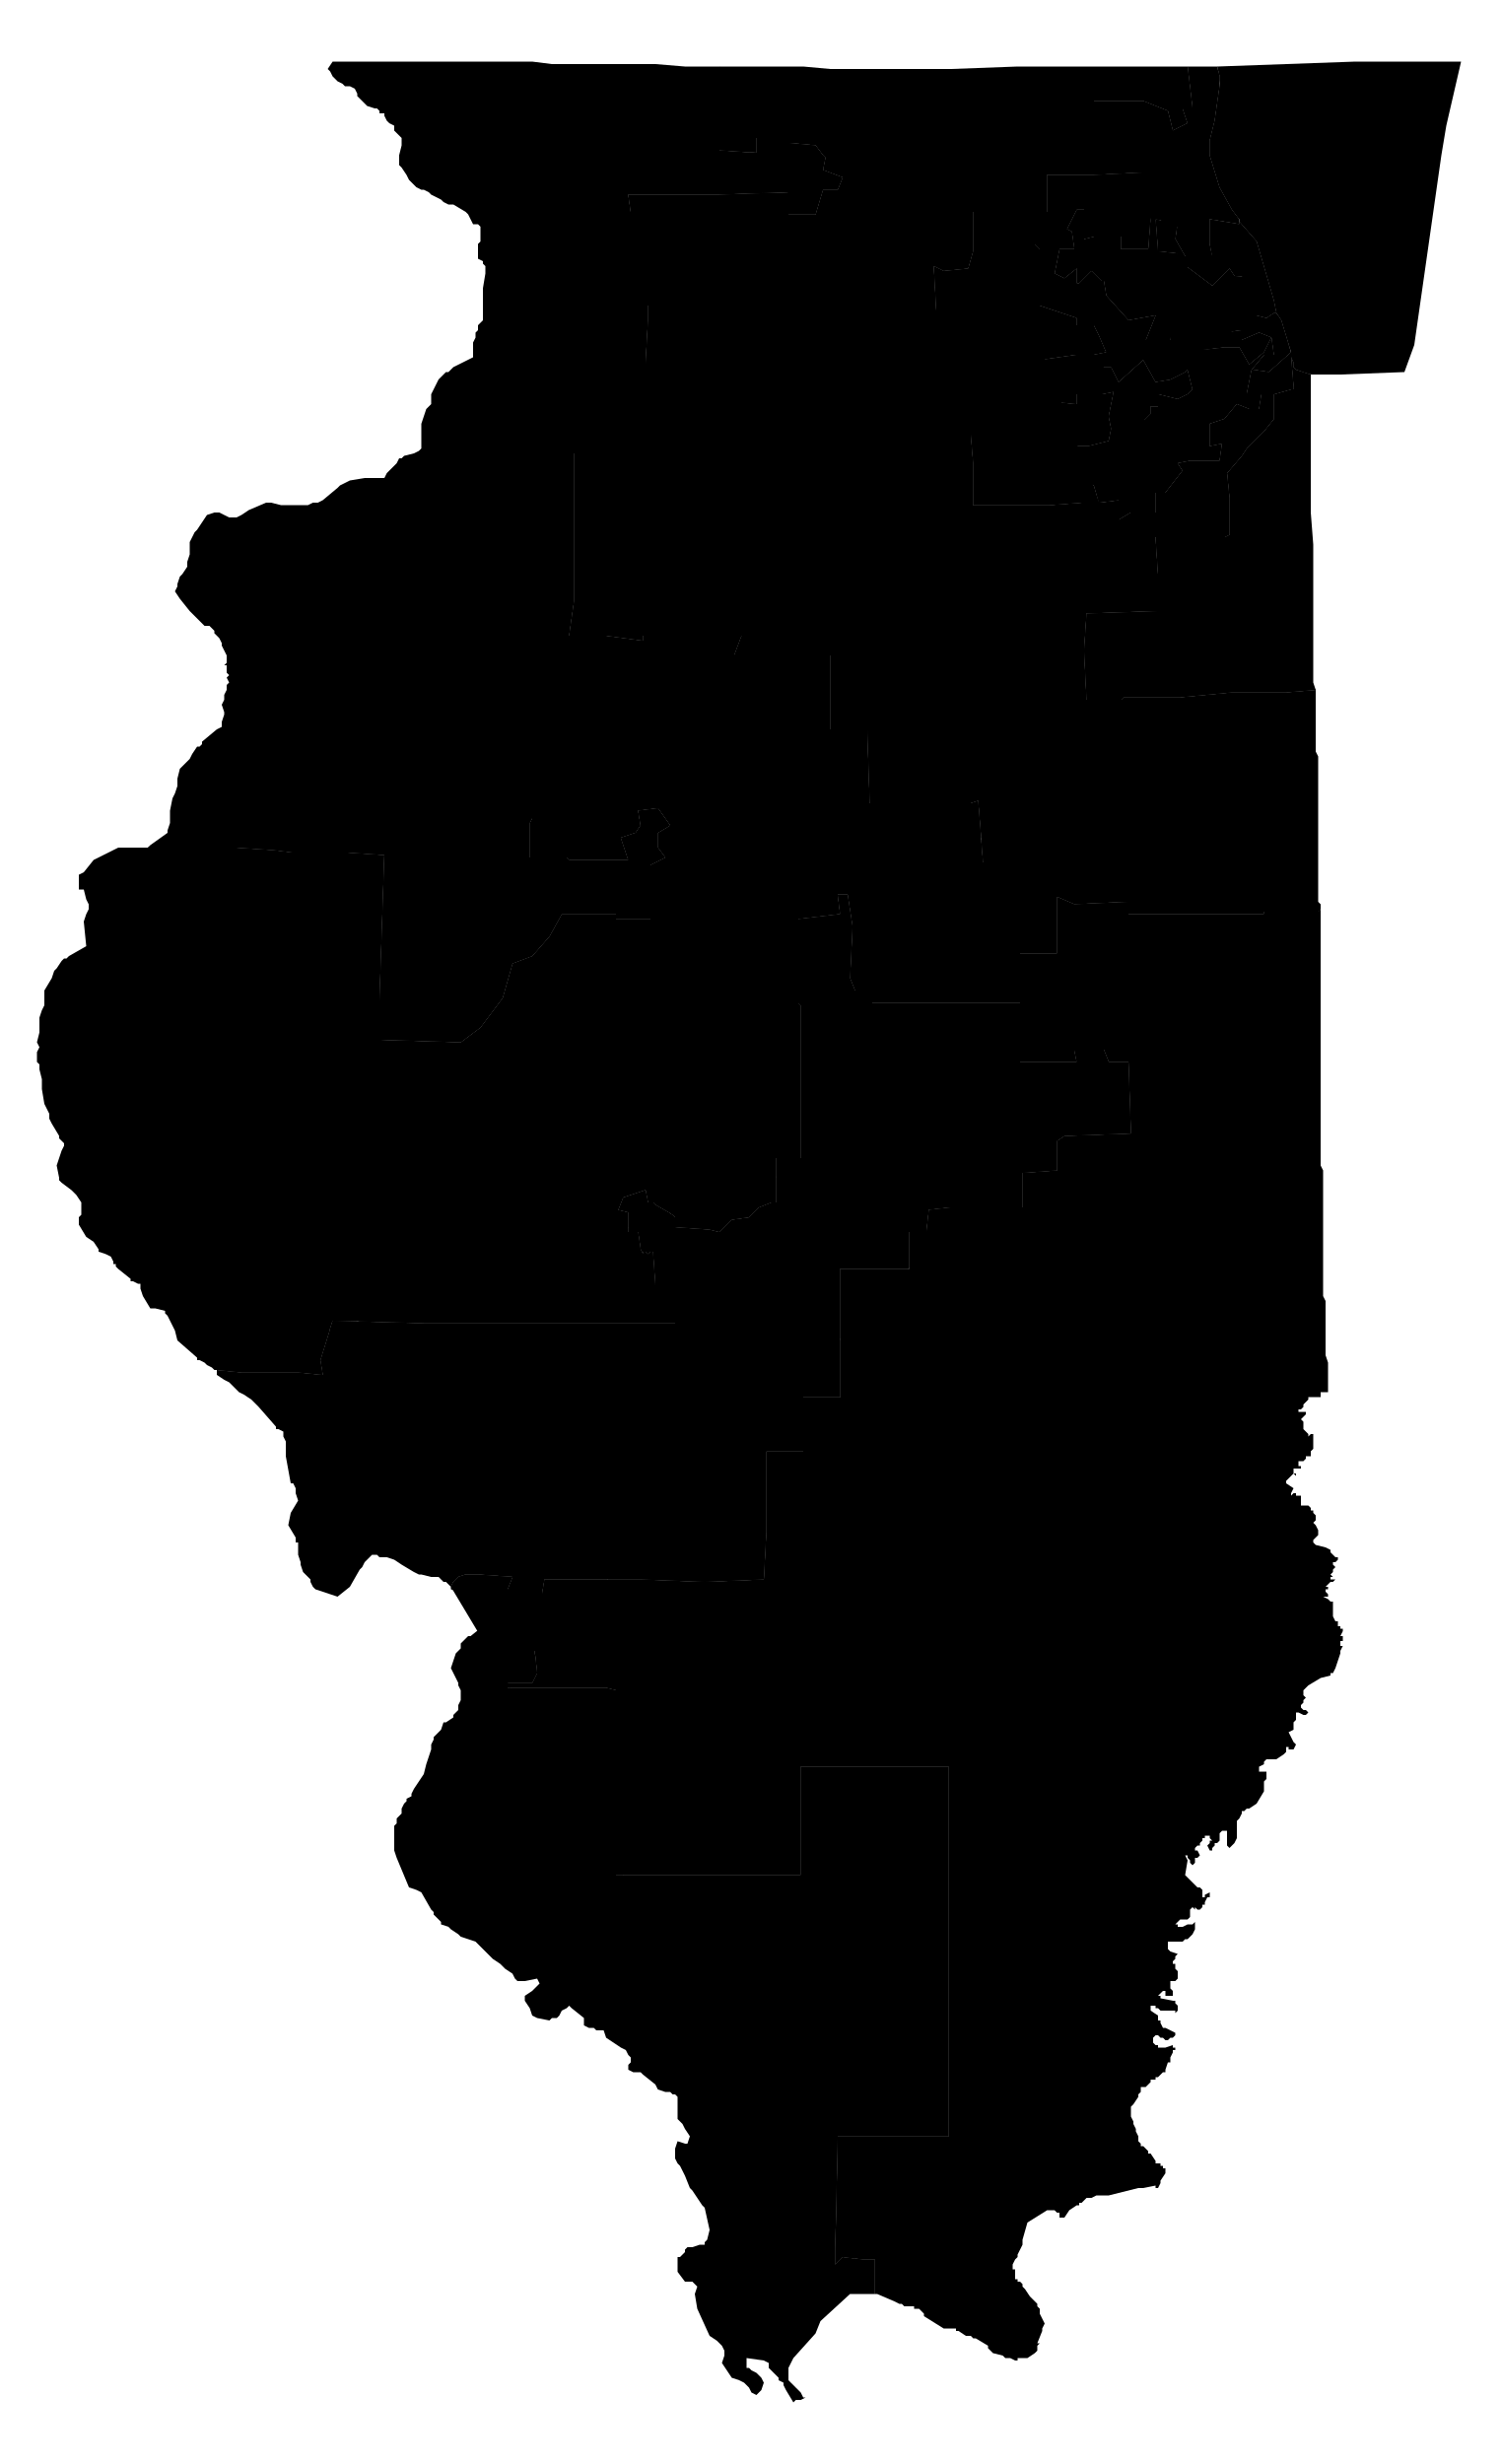
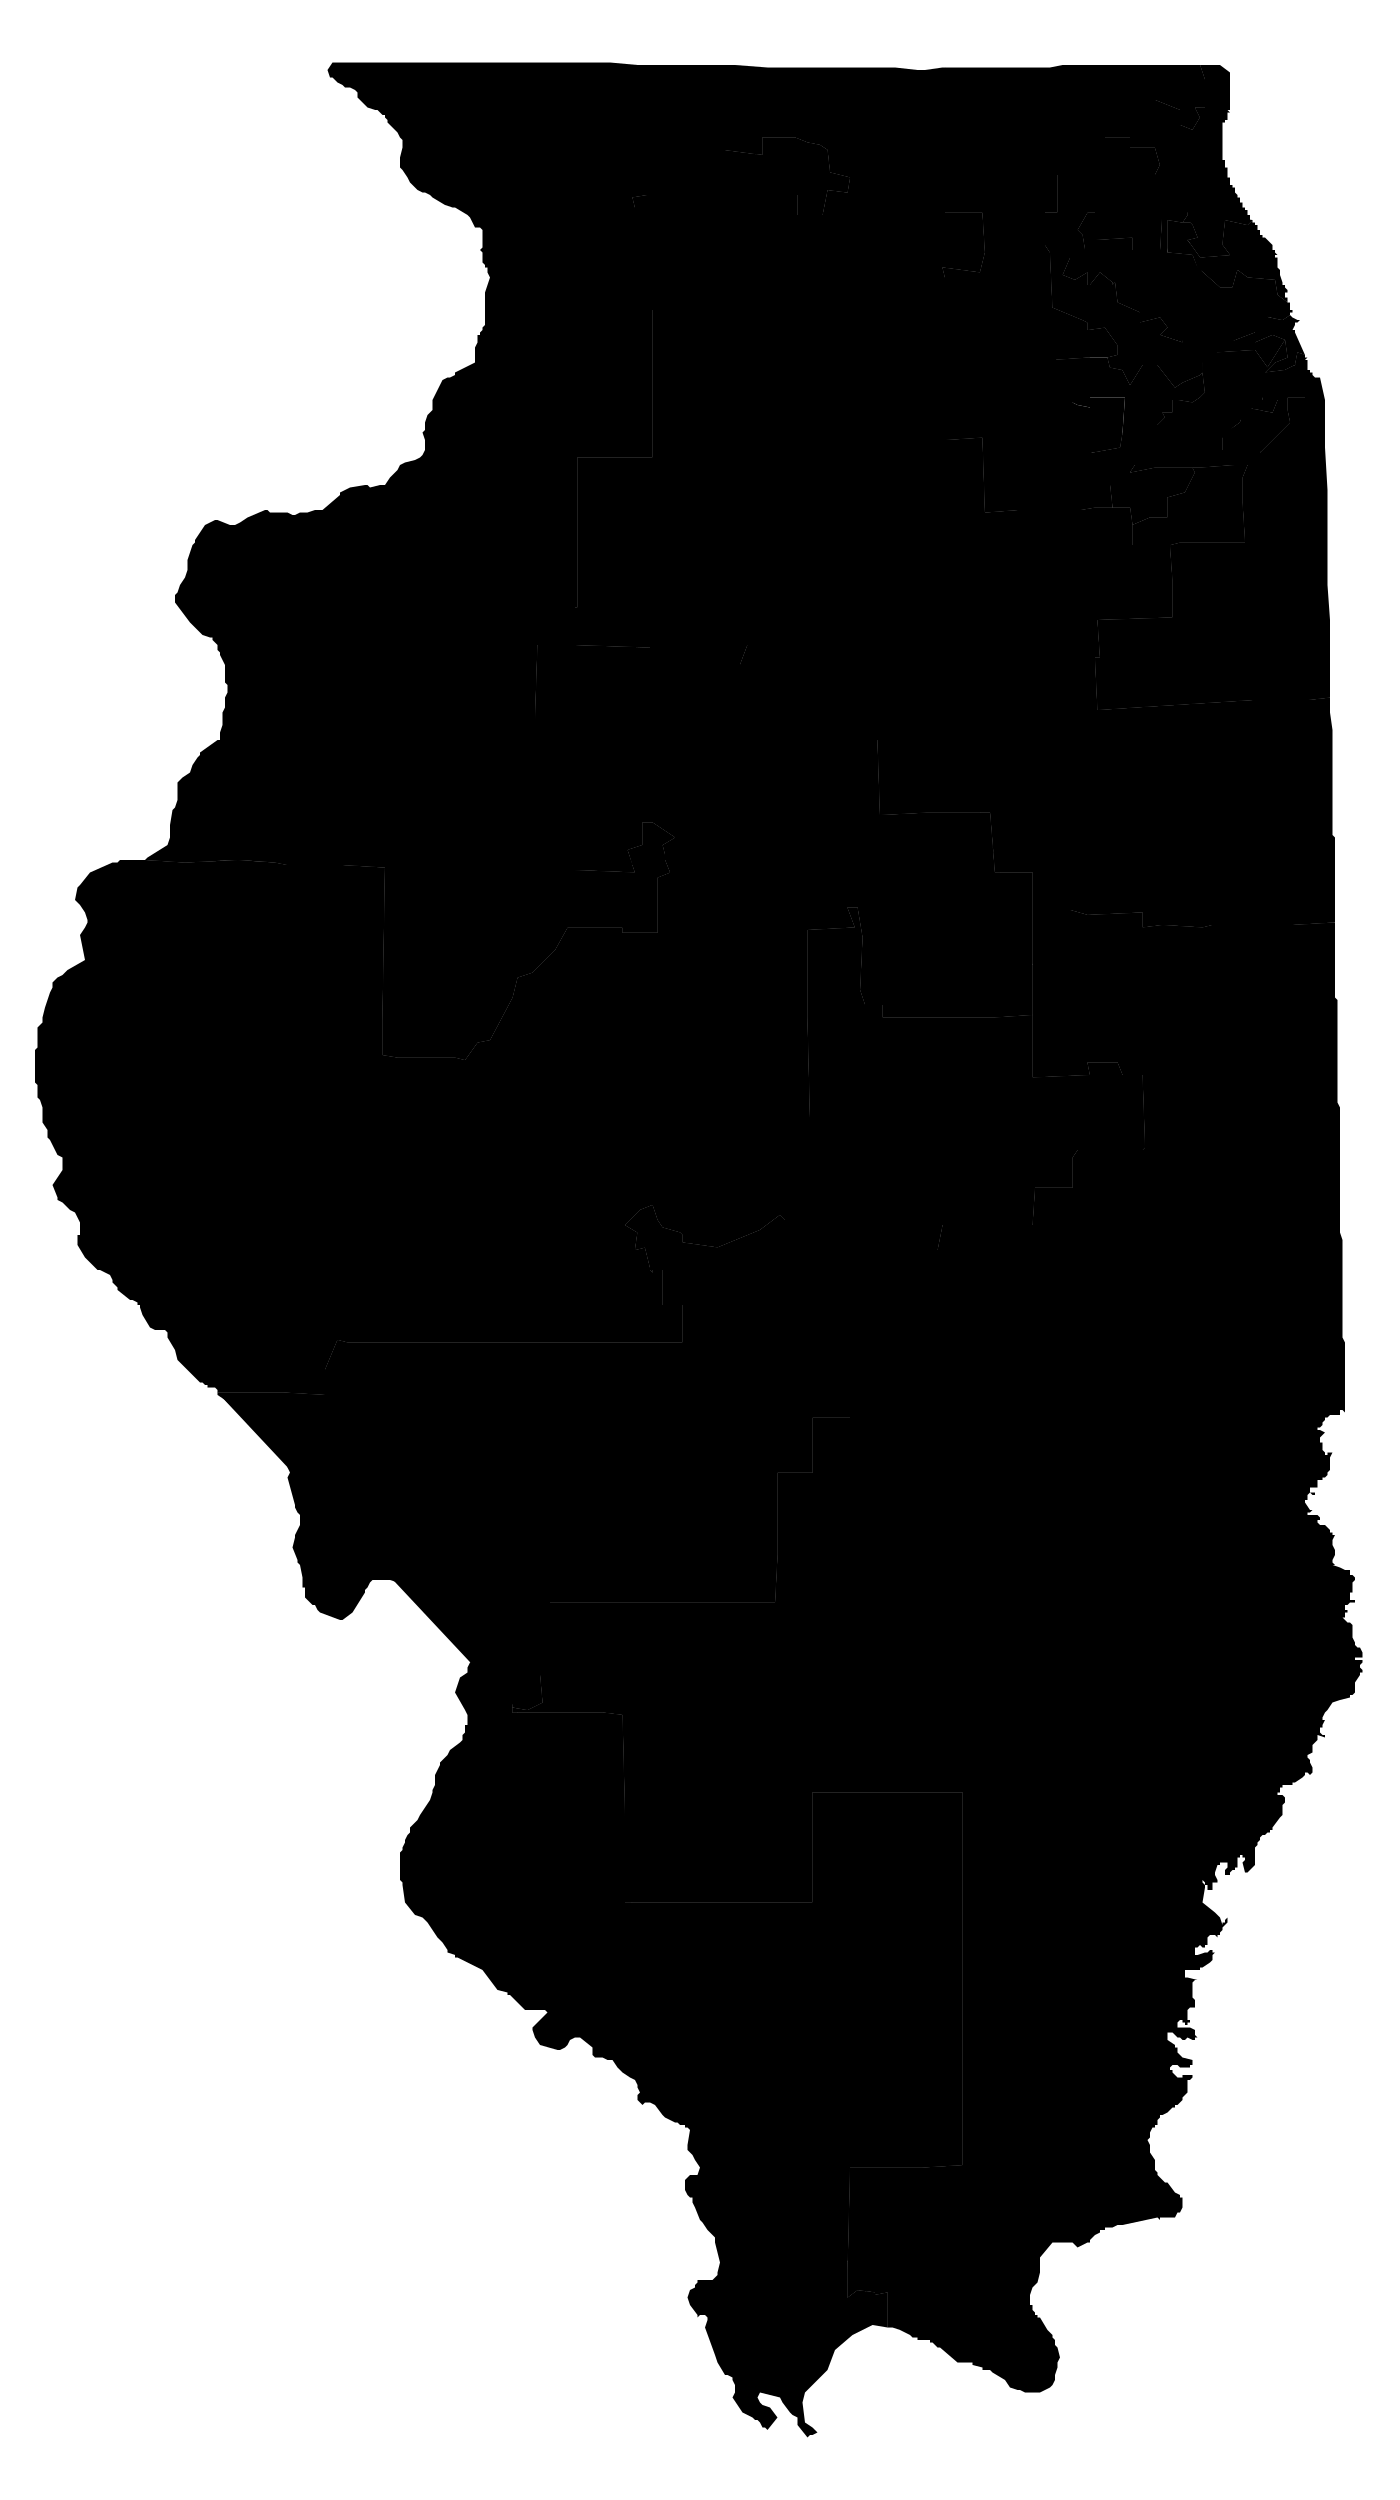
- <svg xmlns="http://www.w3.org/2000/svg" version="1.1" width="609" height="1000" viewBox="0 0 609 1000">
+ <svg xmlns="http://www.w3.org/2000/svg" version="1.1" width="560" height="1000" viewBox="0 0 560 1000">
  <g class="districts">
-     <path data-race-id="IL01" d="M454,211l5,-3h10v-8h4l7,-9l-2,-3l5,-1h12l1,-7l-5,1v-9l6,-2l5,-6l5,2h4l1,-6h-6l2,-10l7,1l9,-8v2l1,12v1h-1l-7,2v10l-4,5l-3,3l-4,4l-2,3l-6,7l1,10v15l-2,1h-43Z" />
-     <path data-race-id="IL02" d="M440,264l1,-15l29,-1v-15l-1,-15h28l2,-1v-15l-1,-10l6,-7l2,-3l4,-4l3,-3l4,-5v-10l7,-2h1v-1l-1,-12l1,2v2l1,1l6,2v56l1,13v56l1,3l-12,1h-22l-21,2h-23l-1,1h-14Z" />
-     <path data-race-id="IL03" d="M467,168v-3h3v-5l8,2l4,-2l2,-2l-2,-8v-4l-1,-4h7l9,-1h6l4,7l6,-5l3,-6l1,7h-4l-5,6l-2,10h6l-1,6h-4l-5,-2l-5,6l-6,2v9l5,-1l-1,7h-12l-5,1h-23v-16l9,-1Z" />
-     <path data-race-id="IL04" d="M481,127h11l9,-7l7,-3l3,6l-1,5l-12,-3l-8,5h-8l2,8l5,2l1,-1h1l6,-4l7,-1v4l7,-3l5,2l-3,6l-6,5l-4,-7h-6l-9,1l-7,-7v-2Z" />
-     <path data-race-id="IL05" d="M480,121l-2,-8l2,-6l12,9l7,-7l2,3l10,1l4,6l2,3l1,5h-1l-3,2l-4,-1l1,-5l-3,-6l-7,3l-9,7h-11v8l7,7h-7l1,4h-1v1l-4,-4l-1,-5h-1l1,-9l-2,-10Z" />
-     <path data-race-id="IL06" d="M420,86h5v-15h19l20,-1h5v15h-2v3l-1,13h-11v-5h-11l-4,1v-12h-3l-4,8l2,1l1,7h-6l-2,10l4,2l5,-4v6h1l5,-5l4,4h1l1,6l9,10l11,-2l-4,10h11l1,5l4,4v-1h1v4l-1,1l-6,3l-6,1l-5,-9l-10,9l-3,-6h-6l-1,-5l5,-1l-3,-7l-2,-4h-7v-3l-3,-1l-12,-4v-23l-2,-2Z" />
-     <path data-race-id="IL07" d="M510,128l4,1l3,-2h1l2,3l4,13l-9,8l-7,-1l5,-6h4l-1,-7l-5,-2l-7,3v-4l-7,1l-6,4h-1l-1,1l-5,-2l-2,-8h8l8,-5Z" />
-     <path data-race-id="IL08" d="M435,94l-2,-1l4,-8h3v12l4,-1h11v5h11l1,-13v-3h10l-2,5l-6,-1l1,13l9,1l1,4l-2,6l2,8l-6,-2l2,10l-1,9h-10l4,-10l-11,2l-9,-10l-1,-6h-1l-4,-4l-5,5h-1v-6l-5,4l-4,-2l2,-10h6Z" />
-     <path data-race-id="IL09" d="M475,90h3l-1,7l4,7h11l-1,-5v-10l12,2v-2v1l7,8l7,24l-2,-3l-4,-6l-10,-1l-2,-3l-7,7l-12,-9l-1,-4l-9,-1l-1,-13Z" />
-     <path data-race-id="IL10" d="M444,41h20l10,4l2,8l6,-3l-2,-6h4l-2,-17h12l1,4v4l-2,14l-2,8v6l4,13l5,9l3,4v2l-12,-2v10l1,5h-11l-4,-7l1,-7h-3l2,-5h-8v-15h-5v-10h-10v-4h-10Z" />
-     <path data-race-id="IL11" d="M419,160h4v-14l14,-2h7l1,5h6l3,6l10,-9l5,9l6,-1l6,-3l1,-1l2,8l-2,2l-4,2l-8,-2v5h-3v3l-3,3l-9,1v16h23l2,3l-7,9h-4v8h-10l-5,3v-8l-8,1l-2,-7l-5,-2v-6h-7l-1,-7l7,-1h4l8,-2l1,-5l-1,-5l2,-10l-5,1h-10v4l-10,-1h-1l-6,-1Z" />
-     <path data-race-id="IL12" d="M160,746v-5l1,-1v-2l1,-1l1,-1v-2l1,-2l1,-1v-1l2,-1v-1l1,-2l4,-6l1,-4l1,-3l1,-3v-2l1,-2v-1l2,-2l1,-1l1,-3h1l3,-2v-1l1,-1l1,-1v-2l1,-2v-4l-1,-2v-1l-3,-6l2,-6l2,-2v-2l2,-2l1,-1h1l5,-4v-5l1,-1l-4,-4h-1l-2,-2l-1,-1l-2,-1h-1l-3,-1v-1l1,-2l2,-2l3,-1h1v1v-1h-1h5l14,1l-2,5v40h40l4,1v75h75v-44h60v150h-45l-1,46v6l3,-3l8,1h5v14h-2h2h-10l-12,11l-2,5l-9,10l-2,4v5l5,5l1,2h1l-2,1h-2l-1,1l-3,-5l-1,-2v-1l-2,-1v-1l-4,-4v-2l-2,-1l-7,-1v4h1l1,1l2,1l2,2l1,2l-1,3l-2,2l-2,-1l-1,-2l-1,-1l-1,-1l-2,-1l-3,-1l-4,-6l1,-3v-2l-1,-2l-1,-1l-1,-1l-3,-2l-5,-11l-1,-6l1,-3l-1,-1l-1,-1h-3l-3,-4v-6h1l1,-1l1,-1v-1l1,-1h2l3,-1h2v-1l1,-1l1,-4l-2,-9l-1,-1l-2,-3l-2,-3l-1,-1l-2,-5l-1,-2l-1,-2l-1,-1l-1,-2v-4l1,-3l3,1h1l1,-3l-2,-3l-1,-2l-1,-1l-1,-1v-9l-1,-1h-1l-1,-1h-2l-3,-1l-1,-2l-5,-4l-1,-1h-3l-2,-1v-2l1,-1v-2l-1,-1l-1,-2l-2,-1l-3,-2l-3,-2l-1,-3h-3l-1,-1h-2l-2,-1v-3l-5,-4l-1,-1l-1,1l-2,1l-1,2l-1,1h-2l-1,1l-5,-1l-2,-1l-1,-3l-2,-3v-2l3,-2l3,-3l-1,-2l-5,1h-3l-1,-1l-1,-2l-3,-2l-1,-1l-1,-1l-3,-2l-7,-7l-6,-2l-1,-1l-3,-2l-1,-1l-3,-1v-1l-3,-3v-1l-1,-1l-4,-7l-2,-1l-3,-1l-5,-12l-1,-3v-1Z" />
-     <path data-race-id="IL13" d="M88,556l10,1h23l10,1l-1,-6l5,-16l37,1h102v-15h-8l-1,-14h-1h1h-1l-1,1l-1,-1h-1v1l-1,-2l-1,-7h-4v-8l-4,-1l2,-5l9,-3l1,5h2l1,1l7,4l1,1v4l14,1l4,1l5,-5l7,-1l4,-4l5,-2h2v-18h10v-62l-1,-1v-34l17,-2l-1,-8h4l2,13l-1,21l2,5h7v5h60v24h23l-1,-5h12l2,5h8l1,29l-27,1l-3,2v12l-14,1v14h-29l-9,1l-1,9h-7v15h-28v52h-15v22h-15v33l-1,19l-24,1l-26,-1h-39l-1,6v23h-3l1,9l-2,4h-10v-38l2,-5l-14,-1h-5h1v1v-1h-1l-3,1l-2,2l-1,2l-1,-1l-1,-1h-1l-1,-1l-1,-1h-3l-4,-1h-1l-2,-1l-5,-3l-3,-2l-3,-1h-3l-1,-1h-2l-1,1l-1,1l-1,1l-1,2l-1,1l-4,7l-5,4l-9,-3l-1,-1l-1,-2v-1l-3,-3l-1,-3v-1l-1,-3v-5h-1v-2l-3,-5l1,-5l3,-5l-1,-3v-2l-1,-2h-1l-2,-11v-6l-1,-2v-2l-2,-1h-1v-1l-7,-8l-2,-2l-1,-1l-3,-2l-2,-1l-4,-4l-2,-1l-3,-2Z" />
-     <path data-race-id="IL14" d="M393,109l2,-7v-16h-15v-58h6l27,-1h69l2,17h-4l2,6l-6,3l-2,-8l-10,-4h-20v15h10v4h10v10l-20,1h-19v15h-5v13l2,2v23l12,4l3,1v3h7l2,4l3,7l-5,1h-7l-14,2v14h-4l1,2l6,1h1l10,1v-4h10l5,-1l-2,10l1,5l-1,5l-8,2h-4l-7,1l1,7h7v6l5,2l2,7h-7l-13,1h-31v-17l-1,-12h-14v-50l-1,-18l4,2Z" />
-     <path data-race-id="IL15" d="M206,683h10l2,-4l-1,-9h3v-23l1,-6h39l26,1l24,-1l1,-19v-33h15v-22h15v-52h28v-15h7l1,-9l9,-1h29v-14l14,-1v-12l3,-2l27,-1l-1,-29h-8l-2,-5h-12l1,5h-23v-44h15v-23l7,3l22,-1v5h55v-1h22l1,-1v104l1,2v51l1,2v22l1,3v12h-3v2h-5v1l-2,2v1l-1,1h-1v1h3v1l-1,1l-1,1l1,1v3l1,1l1,1v1l1,-1h1v6l-1,1v2h-2v1l-1,1h-2v2h1v1h-3v2h1v1l-1,-1l-1,1l-1,1l-1,1v1l3,2l-1,2h-1h1v1l1,-1h1v1h2v4h3l1,1v1h1v1l1,1v2l-1,1l1,1l1,2v2l-2,2v1h3h-3l1,1l4,1l2,1v1l1,1l1,1h1v1l-1,1h-1v1l1,1l-1,1v1l-1,1l1,1h-1v1h2l-1,1h-1l-1,1v1v-1l-1,1h1v1h1h-2v1l1,1v1h-2l2,1l1,1h1v6l1,2h1v2h1v1h1v1l-1,2h-1h2v2h-1v2h1l-1,2v1l-1,3l-1,3l-1,2h-1v1l-4,1l-5,3l-2,2v2l1,1l-1,1v1l-1,1v1l1,1h1l1,1l-1,1h-1l-2,-1h-1v3l-1,1v3l-2,1l1,2l1,2l1,1l-1,2h-2v-1h-1v2l-1,1l-3,2h-4l-1,1v1l-2,1v2h3v3l-1,1v4l-3,5l-3,2h-1l-1,1h-1v1l-1,2l-1,1v7l-1,2l-1,1l-1,1l-1,-1v-6h-2l-1,1v3l-1,1h-1v1l-1,1v1h-1l-1,-2l1,-1v-1h1l-1,-1v-1h-2v1h-1v1l-1,1v1h-1l-1,1v1h1l1,2l-1,1h-1v2l-1,1l-1,-1v-1l-1,-1v-1h-1l1,2l-1,6l5,5h1l1,1v3h1v-1l2,-1v2h-1l-1,2v1h-1v1l-1,1h-1l-1,-1v1l-1,-1l-1,1v3l-1,1h-3l-1,1l-1,1h1v1h2l2,-1h2l1,-1v3l-1,2l-2,2h-1l-1,1h-6v3l1,1l3,1l-1,1v1l-1,1v1h1v2l1,1v3l-1,1h-2v3l1,1v2h-3v-2h-1l-1,1l-1,1h1v1l5,1h1v1l1,1v2l-1,1v-1h-6l-1,-1h-1v-1h-2v2l3,2v2h1v1l1,2h1l4,2v1l-1,1h-1l-1,1h-1l-1,-1h-1l-1,-1h-1l-1,1v2l1,1h1v1h3l3,-1v1h1v1h-1v1l-1,2v2h-1l-1,3v1h-1l-1,1l-1,1h-1v1h-2v1l-2,2h-2v2l-1,1v1l-2,3l-1,1v4l1,2v1l1,2v1l1,2v2l1,1v1h1l1,1l1,1v1h1l2,3v1h2v1h1v1h1v2l-2,3v1l-1,2h-1v-1l-5,1h-2l-12,3h-5l-2,1h-2l-1,1l-1,1h-1v1h-1l-3,2l-2,3h-2v-2h-1l-1,-1h-3l-8,5l-2,7v2l-2,4v1l-1,1l-1,2v2h1v3h1h-1v1h1v1h1l1,1v1l1,1l2,3l1,1l1,1l1,1v1l1,1v2l2,4l-1,2v1l-2,5h1l-1,1v2l-1,1l-3,2h-4v1h-1l-2,-1h-2l-1,-1l-4,-1l-2,-2v-1l-5,-3h-1l-1,-1h-2l-3,-2h-1v-1h-5l-8,-5v-1l-2,-2h-2v-1h-4l-1,-1h-1l-2,-1l-7,-3h-1v-14h-5l-8,-1l-3,3v-6l1,-46h45v-150h-60v44h-75v-75l-4,-1h-40Z" />
-     <path data-race-id="IL16" d="M231,258l2,-14v-60h29v-36l1,-18v-6h-7v-38l-1,-7h37l28,-1v9h11l3,-10h6l2,-5l-8,-3l1,-5l-1,-1l-3,-4l-11,-1v-2h-13v6l-15,-1v-34h34l11,1h43v58h15v16l-2,7l-10,1l-4,-2l1,18v50h14l1,12v17h31l13,-1h7l8,-1v15h15l1,15v15l-29,1l-1,15l1,20h14l1,-1h23l21,-2h22l12,-1v25l1,2v59l1,1v2l-1,1h-22v1h-55v-5l-22,1l-7,-3v23h-15v-37h-15l-2,-25l-3,1h-41l-1,-30h-15v-30h-39l3,-8h-40v2l-15,-2Z" />
-     <path data-race-id="IL17" d="M68,338v-1l1,-3v-5l1,-5l1,-2l1,-3v-3l1,-4l2,-2l2,-2l1,-2l2,-3h1l1,-1v-1l6,-5l2,-1v-2l1,-3v-1l-1,-3l1,-2v-2l1,-2v-2l1,-1l-1,-2l1,-1l-1,-1v-3h-1l1,-1v-3l-2,-4v-1l-1,-2l-1,-1l-1,-1v-1l-1,-1l-1,-1h-2l-6,-6l-4,-5l-2,-3l1,-2v-1l1,-3l1,-1l2,-3v-2l1,-3v-5l1,-2l1,-2l1,-1l4,-6l3,-1h2l2,1l2,1h3l2,-1l3,-2l7,-3h2l4,1h11l2,-1h2l2,-1l6,-5l1,-1l4,-2l6,-1h8l1,-2l1,-1l2,-2l1,-1l1,-2h1l1,-1l4,-1l2,-1l1,-1v-10l1,-3l1,-3l1,-1l1,-1v-4l3,-6l1,-1l2,-2h1l1,-1l1,-1l8,-4v-6l1,-2v-2l1,-1v-2l1,-1l1,-1v-13l1,-6v-3l-1,-1v-1l-2,-1v-6l1,-1v-6l-1,-1h-2l-2,-4l-1,-1l-5,-3h-2l-2,-1l-1,-1l-4,-2l-1,-1l-2,-1h-1l-2,-1l-2,-2l-1,-1l-1,-2l-2,-3l-1,-1v-4l1,-4v-3l-1,-1l-2,-2v-2l-2,-1l-1,-1l-1,-2v-1h-2v-1l-1,-1h-1l-3,-1l-4,-4v-1l-1,-2l-2,-1h-2l-1,-1l-2,-1l-2,-2l-1,-2l-1,-1l2,-3h81l8,1h42l12,1h14v34l15,1v-6h13v2l11,1l3,4l1,1l-1,5l8,3l-2,5h-6l-3,10h-11v-9l-28,1h-37l1,7v38h7v6l-1,18v36h-29v60l-2,14h-15v74l-1,2v14h15l1,1h24l-1,-3l-2,-6l6,-2l2,-3l-1,-6l8,-1l5,7l-5,3v6l3,4l-6,3v22h-14v-2h-22l-5,9l-7,8l-8,3l-4,14l-9,12l-8,6l-33,-1v-15l2,-60l-15,-1h-22l-8,-1l-15,-1h-36l1,-1Z" />
-     <path data-race-id="IL18" d="M16,418v-5l1,-3l1,-2v-6l3,-5l1,-3l1,-1l2,-3l1,-1h1l1,-1l7,-4l-1,-10l1,-3l1,-2v-2l-1,-2l-1,-4h-2v-6l2,-1l4,-5l8,-4l2,-1h48l15,1l8,1h22l15,1l-2,60v15l33,1l8,-6l9,-12l4,-14l8,-3l7,-8l5,-9h22v2h14v-22l6,-3l-3,-4v-6l5,-3l-5,-7l-8,1l1,6l-2,3l-6,2l2,6l1,3h-24l-1,-1h-15v-14l1,-2v-74h30l15,2v-2h40l-3,8h39v30h15l1,30h41l3,-1l2,25h15v57h-60v-5h-7l-2,-5l1,-21l-2,-13h-4l1,8l-17,2v34l1,1v62h-10v18h-2l-5,2l-4,4l-7,1l-5,5l-4,-1l-14,-1v-4l-1,-1l-7,-4l-1,-1h-2l-1,-5l-9,3l-2,5l4,1v8h4l1,7l1,2v-1h1l1,1l1,-1h1h-1h1l1,14h8v15h-102l-37,-1l-5,16l1,6l-10,-1h-23l-10,-1h-1l-1,-1l-2,-1l-1,-1l-2,-1h-1v-1l-8,-7l-1,-4l-3,-6l-1,-1v-1l-4,-1h-2l-3,-5l-1,-3v-2h-1l-2,-1h-1v-1l-5,-4l-1,-1v-1h-1v-1l-1,-2l-2,-1l-3,-1v-1l-2,-3l-3,-2l-3,-5v-3l1,-1v-5l-2,-3l-2,-2l-4,-3l-1,-1v-1l-1,-5l2,-6l1,-2v-1l-1,-1l-1,-1v-1l-3,-5l-1,-2v-2l-2,-4l-1,-6v-4l-1,-4v-2l-1,-1v-4l1,-2l-1,-2l1,-4Z" />
-     <path data-race-id="ILZZ" d="M491,57l2,-8l2,-14v-4l-1,-4l56,-2h43l-6,26l-2,12l-11,77l-4,11l-26,1h-12l-6,-2l-1,-1v-2l-1,-2v-2l-4,-13l-2,-3l-1,-5l-7,-24l-7,-8v-1l-3,-4l-5,-9l-4,-13Z" />
+     <path data-race-id="IL01" d="M453,210l7,-3h7v-8l7,-2l4,-8l-1,-2h4l13,-1v-6h-5v-6l7,-5l2,-6l11,2l2,-5h-6l1,-11l8,-1l4,-2l1,-5l3,1v1h1l-1,1v15h-7v5l1,5l-8,8l-4,4v5h-5l-2,5v10l1,16h-26l-4,1h-15Z" />
+     <path data-race-id="IL02" d="M438,263h2l-1,-15l30,-1v-15l-1,-14l4,-1h26l-1,-16v-10l2,-5h5v-5l4,-4l8,-8l-1,-5v-5h7v-15h1v3h1h-1v1h1v1h1v1l1,1h2l2,9v19l1,17v38l1,14v31l-9,1h-22l-47,3l-15,1Z" />
+     <path data-race-id="IL03" d="M466,167l-1,-2h4v-5h2l6,1l3,-2l2,-2l-1,-8v-4l-1,-4h6l16,-1l5,7l7,-11l1,7l-5,2l-4,4l-1,11h6l-2,5l-11,-2l-2,6l-7,5v6h5v6l-13,1h-19l-10,2l2,-3v-16h9Z" />
+     <path data-race-id="IL04" d="M479,126h13l2,-2l4,-6l10,3v6l-12,-3l-8,5h-7l1,7h1h-1h1l6,2l13,-5v4l7,-3l5,2l-7,11l-5,-7l-16,1l-3,-2l-4,-4Z" />
+     <path data-race-id="IL05" d="M479,121v-9h-3l3,-5l9,8h5l2,-7l4,3l11,1l1,6l4,3h1v3h1v1h-1v1l-3,2l-5,-1v-6l-10,-3l-4,6l-2,2h-13v9l4,4l3,2h-6l1,4h-1v1l-5,-3l-1,-6h-1l1,-7l-2,-12Z" />
+     <path data-race-id="IL06" d="M418,85h5v-15h44v14h-2l-1,16h-11v-5l-15,1v-11h-3l-4,7l2,2l1,6h-6v3l-3,7l5,2l5,-3v5h1l4,-5l5,4v1l1,-1l1,8l9,4v4l8,-2l3,4l-3,3l9,3h1l1,6l5,3v-1h1v4l-1,1l-7,3l-3,2l-7,-9h-6l-5,8l-3,-6l-5,-1l-1,-4l4,-1v-4l-5,-7l-7,1v-3l-2,-1l-12,-5l-1,-22l-2,-3Z" />
+     <path data-race-id="IL07" d="M508,127l5,1l3,-2l1,1l2,1h1l-1,1h-2h1v1l-1,2h1v1l4,9l-3,-1l-1,5l-4,2l-8,1l4,-4l5,-2l-1,-7l-5,-2l-7,3v-4l-13,5l-6,-2h-1h1h-1l-1,-7h7l8,-5Z" />
+     <path data-race-id="IL08" d="M428,103v-3h6l-1,-6l-2,-2l4,-7h3v11l15,-1v5h11l1,-16h10v2l-2,3l-6,-1v13l10,1l2,5l-3,5h3v9l-7,-3l2,12l-1,7l-9,-3l3,-3l-3,-4l-8,2v-4l-9,-4l-1,-8l-1,1v-1l-5,-4l-4,5h-1v-5l-5,3l-5,-2Z" />
+     <path data-race-id="IL09" d="M473,89h3l1,1l2,5l-4,1l5,7l12,-1l-3,-4v-1l1,-9l9,2l2,-2v1h1v1h1v1v-1v2h1v2h1v1h1l1,1l1,1h1h-1l1,1v2h1v1l1,1h-1v1h1v4l1,1v2l1,3v1h1v1l1,1v1h-1h1h-1v2h1v2h1h-1l-4,-3l-1,-6l-11,-1l-4,-3l-2,7h-5l-9,-8l-2,-5l-10,-1v-13Z" />
+     <path data-race-id="IL10" d="M442,40h20l10,4v6l5,2l3,-5l-2,-4h4v-11l-2,-6h8l4,3v15h-1l1,1h-1v3h-1v-1v2h-1v9v-1v7h1v3h1v4h1v3h1v1h1v2l1,1v1h1v2h1v2h1v1h1v2h1v2h1l-2,2l-9,-2l-1,9v1l3,4l-12,1l-5,-7l4,-1l-2,-5l-1,-1h-3l2,-3v-2h-8v-14h-5l2,-4l-2,-7h-10v-4h-10Z" />
+     <path data-race-id="IL11" d="M417,160h4v-16l15,-1h7l1,4l5,1l3,6l5,-8h6l7,9l3,-2l7,-3l1,-1l1,8l-2,2l-3,2l-6,-1h-2v5h-4l1,2l-3,3h-9v16l-2,3l10,-2h15l1,2l-4,8l-7,2v8h-7l-7,3l-1,-7h-7l-1,-9h-7v-6l-8,1v-8h8l11,-2l1,-6l1,-14h-14v4l-5,-1l-2,-1l-3,1h-7Z" />
+     <path data-race-id="IL12" d="M160,746v-5l1,-1v-1l1,-2v-1l1,-2l1,-1v-2l1,-1l1,-1l1,-1l1,-2l4,-6l1,-3v-1l1,-2v-4l1,-2l1,-2v-1l2,-2l1,-1l1,-2l4,-3l1,-1v-2l1,-1v-3h1v-4l-1,-2l-4,-7l2,-6l3,-2v-2l1,-2l2,-1h1l4,-4l1,-5v-1l-4,-4l-3,-2l-1,-1h-1v-1h-1l-3,-1l2,-5l4,-1v1v-1l5,1v-1h3v1h11l-3,5v40h36l8,1l1,41v34h75v-44h60v149l-16,1h-29l-1,41v11l4,-3l7,1v1l5,-1v14h-1v-1v1h1l-6,-1l-8,4l-7,6l-3,8l-9,9l-1,4l1,8l3,2l2,2l-2,1h-1l-1,1l-4,-5v-3l-2,-1l-1,-1l-3,-4l-1,-2l-8,-2l-1,2l1,2l1,1l3,1l3,4l-4,5l-1,-1h-1l-1,-2l-1,-1h-1l-1,-1l-4,-2l-4,-6l1,-2v-3l-1,-2v-1l-2,-1h-1l-3,-5l-1,-3l-4,-11l1,-3v-1l-1,-1h-2l-1,1v-1l-3,-4l-1,-3l1,-3l2,-1v-1l1,-1v-1h6l1,-1l1,-1v-1l1,-4l-2,-8v-2l-3,-3l-2,-3l-1,-1l-2,-5l-1,-2v-2h-1l-1,-1l-1,-2v-4l2,-2h3l1,-3l-2,-3l-1,-2l-1,-1l-1,-1v-2l1,-6l-1,-1h-1v-1h-2l-1,-1h-1l-2,-1l-2,-1l-1,-1l-3,-4l-2,-1h-2l-1,1l-2,-2v-2l1,-1l-1,-2v-1l-1,-2l-2,-1l-3,-2l-2,-2l-2,-3h-2l-2,-1h-3l-1,-1v-3l-5,-4h-2l-2,1l-1,2l-1,1l-2,1h-1l-7,-2l-2,-3l-1,-3v-1l1,-1l2,-2l3,-3l-1,-1h-8l-1,-1l-2,-2l-2,-2l-1,-1h-1v-1l-4,-1l-6,-8l-10,-5h-1v-1l-3,-1v-1l-2,-3l-1,-1l-1,-1l-4,-6l-2,-2l-3,-1l-4,-5l-1,-7v-1l-1,-1v-2Z" />
+     <path data-race-id="IL13" d="M87,557h26l17,1v-10l5,-12l4,1h134v-15h-8v-14h-4v1l-1,-1v-1l-2,-8l-4,1l1,-7l-5,-3l6,-6l5,-2l2,6l2,3l7,2l1,1v3l14,2l17,-7l8,-6l2,2v-18h10v-23l-1,-40v-35l19,-1l-3,-8h4l2,12l-1,21l2,6h7v5h45l15,-1v25l23,-1l-1,-5h12l2,5h8l1,29l-1,1h-26l-2,3v12h-15l-1,15h-36l-2,10h-7v14h-28v53h-15v22h-14v33l-1,19h-90v29h-4l1,11l-6,3l-6,-1v-38l3,-5h-11v-1h-3v1l-5,-1v1v-1l-4,1l-2,5l-1,-1l-1,-1l-1,-1l-3,-2h-8l-1,-1l-6,-4l-3,-2l-3,-1h-7l-1,1l-1,2l-1,1v1l-5,8l-4,3h-1l-8,-3l-1,-1l-1,-2h-1l-3,-3v-4h-1v-4l-1,-5l-1,-1v-1l-2,-5l1,-4v-1l2,-4v-4l-1,-1l-1,-2v-1l-3,-11l1,-2l-1,-2v-3l-1,-1v-1l-2,-1l-1,-2l-7,-8l-2,-1l-1,-1l-4,-4h-1l-4,-3l-2,-2l-3,-2Z" />
+     <path data-race-id="IL14" d="M392,109l2,-8l-1,-16h-15v-58h42l5,-1h55l2,6v11h-4l2,4l-3,5l-5,-2v-6l-10,-4h-20v15h10v4h10l2,7l-2,4h-39v15h-5v13l2,3l1,22l12,5l2,1v3l7,-1l5,7v4l-4,1h-7l-15,1v16h-4l2,2h7l3,-1l2,1l5,1v-4h14l-1,14l-1,6l-11,2h-8v8l8,-1v6h7l1,9h-7l-6,1h-25l-13,1l-1,-30l-15,1v-65l-1,-4Z" />
+     <path data-race-id="IL15" d="M205,683l6,1l6,-3l-1,-11h4v-29h90l1,-19v-33h14v-22h15v-53h28v-14h7l2,-10h36l1,-15h15v-12l2,-3h26l1,-1l-1,-29h-8l-2,-5h-12l1,5l-23,1v-45h15v-22l7,2l22,-1v6l8,-1l16,1l4,-1h32l17,-1v30l1,1v41l1,2v50l1,3v39l1,2v28l-1,-1h-1v2h-4l-1,1h-1v1l-1,1v1l-1,1h-1v1h1l2,1l-1,1l-1,1v2h1v3l1,1v1h1v-1h2l-1,2v5l-1,1v1l-1,1h-1v1h-2v3h-3v2h2v1h-1l-1,-1l-1,1v2h-1v1l2,3h1l-1,1h-1v1h4l1,1v1h-1v1l1,1h2l1,1l1,1v1h1v1h1l-1,2v2l1,2v2l-1,2v1l1,1h2h-3l3,1l2,1h2v2h1l1,1v1l-1,1v4h-1v3h2v1h-2l-1,1v1v-1h-1v2h1v1h-1v2h-1l2,2h1l1,1v5l1,2v1l1,1h1l1,2v2h-3v1h3v1l-1,1v1l1,1v1h-1v1l-2,3v4l-1,1h-1v1l-4,1l-3,1l-2,3l-1,1l-1,2v1h1l-1,2v1h-1v2l1,1h1v1l-3,-1v2l-2,2v3l-2,1v1l1,1v1l1,2v2l-1,1l-1,-1h-1v1l-1,1l-3,2h-1v1h-4v1h-1v2h-1v1h2l1,1v2l-1,1v4l-1,1l-3,4v1h-1v1h-1l-1,1h-1l-1,1v1l-1,1v1l-1,1v7l-1,1l-1,1l-1,1h-1l-1,-4l1,-1v-1h-1v-1h-1v1h-1v4h-1v1h-1l-1,1v1h-2v-2l1,-1v-2h-3v1h-1l-1,3v1l1,2v1h-2v3h-2v-2h-1v-1l-1,-1v1l1,1v1l-1,6l5,4l1,1l1,1l1,3v-1h1v-1l1,-1v2l-1,1l-1,1v1l-1,1v1h-1v1l-1,-1h-2l-1,1v3h-1v1h-1l-1,-1l-1,1h-1v3h1l3,-1h1l1,-1h1v1h1l-1,1v2l-1,1l-3,2h-1v1h-6v3h1l4,1h-1l-1,1v6l1,1v3h-2l-1,1v4h1v1h-1v1h-1v-1h-1v-1h-1l-1,1v2h5l2,1v2l1,1h-1v1h-1l-2,-1l-1,1h-1l-1,-1h-1l-1,-1l-1,-1h-2v3l3,2v1h1v2l1,1l1,1l4,1v2h-1v1h-4l-1,-1h-2l-1,1v1h1v1l1,1l1,1h2v-1h4v1l-1,1h-1v5l-2,2v1l-1,1l-1,1h-1v1h-1l-1,1l-1,1l-2,1h-1v1l-1,1v2h-1v1h-1l-1,2v2l-1,1l1,2v3l2,3v4l1,1v1l1,1l1,1l1,1h1l3,4l2,1v1h1v4l-1,2h-1l-1,2h-6v1l-1,-1l-14,3h-2l-2,1h-3v1h-2v1l-2,1l-1,1l-1,1v1h-1l-4,2l-1,-1l-1,-1h-8l-5,6v6l-1,4l-2,2l-1,3v4h1v2h-1h1l1,1v1h1v1h1l3,5l1,1l1,1v1l1,1v2l1,1l1,4l-1,2v2l-1,3v2l-1,2l-1,1l-4,2h-6l-2,-1h-1l-3,-1l-2,-3l-5,-3l-1,-1h-3v-1l-4,-1v-1h-6l-7,-6h-1l-2,-2h-1v-1h-5v-1h-2l-1,-1l-4,-2l-3,-1h-2v-14l-5,1v-1l-7,-1l-4,3v-11l1,-41h29l16,-1v-149h-60v44h-75v-34l-1,-41l-8,-1h-36Z" />
+     <path data-race-id="IL16" d="M230,258v-15h1v-60h30v-59h-7v-41l-1,-4l6,-1h60v8h10l2,-10l8,1l1,-6l-8,-2l-1,-9l-3,-2l-5,-1l-5,-2h-13v7l-15,-2v-34h4l13,1h51l9,1h3l7,-1h1v58h15l1,16l-2,8l-15,-2l1,4v65l15,-1l1,30l13,-1h25l6,-1h14l1,7v8h15l1,14v15l-30,1l1,15h-2l1,21l15,-1l47,-3h22l9,-1v6l1,7v42l1,1v34l-17,1h-32l-4,1l-16,-1l-8,1v-6l-22,1l-7,-2v22h-15v-37h-15l-2,-24h-25l-19,1l-1,-30h-15v-30h-40l3,-8h-39v1Z" />
+     <path data-race-id="IL17" d="M67,338l1,-3v-5l1,-6l1,-1l1,-3v-7l2,-2l3,-2l1,-3l2,-3l1,-1v-1l7,-5h1v-3l1,-3v-5l1,-2v-4l1,-2v-3l-1,-1v-7l-2,-4v-1l-1,-1v-2l-1,-1l-1,-1v-1h-1l-3,-1l-5,-5l-6,-8v-3l1,-1l1,-3l2,-3l1,-3v-4l1,-3l1,-3l1,-1v-1l4,-6l4,-2h1l5,2h2l2,-1l3,-2l7,-3h1l1,1h7l2,1h1l2,-1h3l3,-1h3l7,-6v-1l4,-2l6,-1h1l1,1l4,-1h2l2,-3l2,-2l1,-1l1,-2l2,-1l4,-1l2,-1l1,-1l1,-2v-4l-1,-3l1,-1v-3l1,-3l1,-1l1,-1v-4l3,-6l1,-2l2,-1h1l2,-1v-1l8,-4v-6l1,-2v-3h1v-1l1,-1v-1l1,-1v-13l2,-6l-1,-2v-2h-1v-1l-1,-1v-4l-1,-1l1,-1v-7l-1,-1h-2l-2,-4l-1,-1l-5,-3h-1l-3,-1l-5,-3l-1,-1l-2,-1h-1l-2,-1l-2,-2l-1,-1l-1,-2l-2,-3l-1,-1v-4l1,-4v-3l-1,-1l-1,-2l-1,-1l-1,-1l-1,-1l-1,-1v-1l-1,-1v-1h-1l-1,-1l-1,-1h-1l-3,-1l-4,-4v-2l-1,-1l-2,-1h-2l-1,-1l-2,-1l-2,-2h-1l-1,-3l2,-3h111l11,1h35v34l15,2v-7h13l5,2l5,1l3,2l1,9l8,2l-1,6l-8,-1l-2,10h-10v-8h-60l-6,1l1,4v41h7v59h-30v60h-1v15h-15l-1,30v60h15l25,1l-1,-3l-2,-6l6,-2v-9h4l9,6l-5,3l1,4v2l2,5l-5,2v22h-14v-2h-22l-5,9l-9,9l-6,2l-2,8l-9,17l-5,1l-5,7l-4,-1h-23l-6,-1v-14l1,-61l-17,-1h-22l-5,-1l-15,-1l-21,1l-16,-1l1,-1Z" />
+     <path data-race-id="IL18" d="M15,419v-8l1,-1l1,-1v-2l1,-4l2,-6l1,-2v-2l2,-2l2,-1l1,-1l1,-1l7,-4l-2,-10l2,-3l1,-2v-1l-1,-3l-2,-3l-1,-1l-1,-1l1,-5l1,-1l4,-5l9,-4h2l1,-1h10l16,1l21,-1l15,1l5,1h22l17,1l-1,61v14l6,1h23l4,1l5,-7l5,-1l9,-17l2,-8l6,-2l9,-9l5,-9h22v2h14v-22l5,-2l-2,-5v-2l-1,-4l5,-3l-9,-6h-4v9l-6,2l2,6l1,3l-25,-1h-15v-60l1,-30h15l30,1v-1h39l-3,8h40v30h15l1,30l19,-1h25l2,24h15v57l-15,1h-45v-5h-7l-2,-6l1,-21l-2,-12h-4l3,8l-19,1v35l1,40v23h-10v18l-2,-2l-8,6l-17,7l-14,-2v-3l-1,-1l-7,-2l-2,-3l-2,-6l-5,2l-6,6l5,3l-1,7l4,-1l2,8v1l1,1v-1h4v14h8v15h-134l-4,-1l-5,12v10l-17,-1h-26v-1l-1,-1h-3v-1h-1l-1,-1h-1l-1,-1l-8,-8l-1,-4l-3,-5v-2l-1,-1h-4l-2,-1l-3,-5l-1,-3v-1h-1v-1l-2,-1h-1l-5,-4v-1l-1,-1l-1,-1v-1l-1,-2l-2,-1l-2,-1h-1l-5,-5l-3,-5v-4h1v-5l-2,-4l-2,-1l-3,-3l-2,-1v-1l-2,-5l4,-6v-5l-2,-1l-3,-6l-1,-1v-3l-2,-3v-6l-1,-3l-1,-1v-5l-1,-1v-13Z" />
  </g>
-   <path class="districts-mesh" d="M88,556l10,1h23l10,1l-1,-6l5,-16l37,1h102v-15h-8l-1,-14h-1h1h-1l-1,1l-1,-1h-1v1l-1,-2l-1,-7h-4v-8l-4,-1l2,-5l9,-3l1,5h2l1,1l7,4l1,1v4l14,1l4,1l5,-5l7,-1l4,-4l5,-2h2v-18h10v-62l-1,-1v-34l17,-2l-1,-8h4l2,13l-1,21l2,5h7v5h60v24h23l-1,-5h12l2,5M482,150l-1,1l-6,3l-6,1l-5,-9l-10,9l-3,-6h-6l-1,-5l5,-1l-3,-7l-2,-4h-7v-3l-3,-1l-12,-4v-23l-2,-2v-13h5v-15h19l20,-1v-10h-10v-4h-10v-15h20l10,4l2,8l6,-3l-2,-6h4l-2,-17M488,142l-7,-7v-8h11l9,-7l7,-3l3,6l-1,5l-12,-3l-8,5h-8l2,8l5,2l1,-1h1l6,-4l7,-1v4l7,-3l5,2M494,27l1,4v4l-2,14l-2,8v6l4,13l5,9l3,4M534,280l-12,1h-22l-21,2h-23l-1,1h-14l-1,-20l1,-15l29,-1v-15l-1,-15M482,146h-1v1l-4,-4l-1,-5h-1l1,-9l-2,-10l6,2l-2,-8l2,-6l12,9l7,-7l2,3l10,1l4,6l2,3l1,5h-1l-3,2l-4,-1M183,644l1,-2l2,-2l3,-1h1v1v-1h-1h5l14,1l-2,5v40h40l4,1v75h75v-44h60v150h-45l-1,46v6l3,-3l8,1h5v14M464,70h5v15h-2v3l-1,13h-11v-5h-11l-4,1v-12h-3l-4,8l2,1l1,7h-6l-2,10l4,2l5,-4v6h1l5,-5l4,4h1l1,6l9,10l11,-2l-4,10h10M524,145l1,2v2l1,1l6,2M450,431h8l1,29l-27,1l-3,2v12l-14,1v14h-29l-9,1l-1,9h-7v15h-28v52h-15v22h-15v33l-1,19l-24,1l-26,-1h-39l-1,6v23h-3l1,9l-2,4h-10M446,204h-7l-13,1h-31v-17l-1,-12h-14v-50l-1,-18l4,2l10,-1l2,-7v-16h-15v-58M414,407v-20h15v-23l7,3l22,-1v5h55v-1h22l1,-1M454,211l5,-3h10v-8h4l7,-9l-2,-3h-23v-16l9,-1l3,-3v-3h3v-5l8,2l4,-2l2,-2l-2,-8v-4l-1,-4h7l9,-1h6l4,7l6,-5l3,-6l1,7h-4l-5,6M414,387v-37h-15l-2,-25l-3,1h-41l-1,-30h-15v-30h-39l3,-8h-40v2l-15,-2h-15l2,-14v-60h29v-36l1,-18v-6h-7v-38l-1,-7h37l28,-1v9h11l3,-10h6l2,-5l-8,-3l1,-5l-1,-1l-3,-4l-11,-1v-2h-13v6l-15,-1v-34M478,188l5,-1h12l1,-7l-5,1v-9l6,-2l5,-6l5,2h4l1,-6h-6l2,-10l7,1l9,-8v2l1,12v1h-1l-7,2v10l-4,5l-3,3l-4,4l-2,3l-6,7l1,10v15l-2,1h-43v-15l-8,1l-2,-7l-5,-2v-6h-7l-1,-7l7,-1h4l8,-2l1,-5l-1,-5l2,-10l-5,1h-10v4l-10,-1h-1l-6,-1l-1,-2h4v-14l14,-2h7M518,127l2,3l4,13M469,85h8l-2,5l-6,-1l1,13l9,1l1,4M475,90h3l-1,7l4,7h11l-1,-5v-10l12,2v-2v1l7,8l7,24M231,258h-15v74l-1,2v14h15l1,1h24l-1,-3l-2,-6l6,-2l2,-3l-1,-6l8,-1l5,7l-5,3v6l3,4l-6,3v22h-14v-2h-22l-5,9l-7,8l-8,3l-4,14l-9,12l-8,6l-33,-1v-15l2,-60l-15,-1h-22l-8,-1l-15,-1h-36" />
+   <path class="districts-mesh" d="M477,187h4l13,-1v-6h-5v-6l7,-5l2,-6l11,2l2,-5h-6l1,-11l8,-1l4,-2l1,-5l3,1M467,84h8v2l-2,3h3l1,1l2,5l-4,1l5,7l12,-1l-3,-4v-1l1,-9l9,2l2,-2M481,149l-1,1l-7,3l-3,2l-7,-9h-6l-5,8l-3,-6l-5,-1l-1,-4l4,-1v-4l-5,-7l-7,1v-3l-2,-1l-12,-5l-1,-22l-2,-3v-13h5v-15h39l2,-4l-2,-7h-10v-4h-10v-15h20l10,4v6l5,2l3,-5l-2,-4h4v-11l-2,-6M486,141l-3,-2l-4,-4v-9h13l2,-2l4,-6l10,3v6l-12,-3l-8,5h-7l1,7h1l6,2l13,-5v4l7,-3l5,2M183,645l2,-5l4,-1v1v-1l5,1v-1h3v1h11l-3,5v40h36l8,1l1,41v34h75v-44h60v149l-16,1h-29l-1,41v11l4,-3l7,1v1l5,-1v14M522,144v15h-7v5l1,5l-8,8l-4,4M481,145h-1v1l-5,-3l-1,-6h-1l1,-7l-2,-12l7,3v-9h-3l3,-5l9,8h5l2,-7l4,3l11,1l1,6l4,3M516,126l-3,2l-5,-1M532,279l-9,1h-22l-47,3l-15,1l-1,-21h2l-1,-15l30,-1v-15l-1,-14M462,70h5v14h-2l-1,16h-11v-5l-15,1v-11h-3l-4,7l2,2l1,6h-6v3l-3,7l5,2l5,-3v5h1l4,-5l5,4v1l1,-1l1,8l9,4v4l8,-2l3,4l-3,3l9,3M87,557h26l17,1v-10l5,-12l4,1h134v-15h-8v-14h-4v1l-1,-1v-1l-2,-8l-4,1l1,-7l-5,-3l6,-6l5,-2l2,6l2,3l7,2l1,1v3l14,2l17,-7l8,-6l2,2v-18h10v-23l-1,-40v-35l19,-1l-3,-8h4l2,12l-1,21l2,6h7v5h45l15,-1v25l23,-1l-1,-5h12l2,5h8l1,29l-1,1h-26l-2,3v12h-15l-1,15h-36l-2,10h-7v14h-28v53h-15v22h-14v33l-1,19h-90v29h-4l1,11l-6,3l-6,-1M445,203h-7l-6,1h-25l-13,1l-1,-30l-15,1v-65l-1,-4l15,2l2,-8l-1,-16h-15v-58M413,406v-20h15v-22l7,2l22,-1v6l8,-1l16,1l4,-1h32l17,-1M413,386v-37h-15l-2,-24h-25l-19,1l-1,-30h-15v-30h-40l3,-8h-39v1l-30,-1v-15h1v-60h30v-59h-7v-41l-1,-4l6,-1h60v8h10l2,-10l8,1l1,-6l-8,-2l-1,-9l-3,-2l-5,-1l-5,-2h-13v7l-15,-2v-34M230,258h-15l-1,30v60h15l25,1l-1,-3M504,181v5h-5l-2,5v10l1,16h-26l-4,1h-15v-8l7,-3h7v-8l7,-2l4,-8l-1,-2h-15l-10,2l2,-3v-16h9l3,-3l-1,-2h4v-5h2l6,1l3,-2l2,-2l-1,-8v-4l-1,-4h6l16,-1l5,7l7,-11l1,7l-5,2l-4,4M473,89l-6,-1v13l10,1l2,5M253,346l-2,-6l6,-2v-9h4l9,6l-5,3l1,4v2l2,5l-5,2v22h-14v-2h-22l-5,9l-9,9l-6,2l-2,8l-9,17l-5,1l-5,7l-4,-1h-23l-6,-1v-14l1,-61l-17,-1h-22l-5,-1l-15,-1l-21,1l-16,-1M449,173M431,162M429,161M426,162M425,162M419,162M417,160h4M421,160v-16l15,-1M436,143h7M453,210l-1,-7h-7M445,203l-1,-9h-7M437,194v-6M437,188l-8,1v-8h8M437,181l11,-2l1,-6M449,173l1,-14M450,159h-5M445,159h-2M443,159h-7M436,159v4M436,163l-5,-1M431,162l-2,-1M429,161l-3,1M426,162h-1M425,162h-6M419,162l-2,-2" />
</svg>
